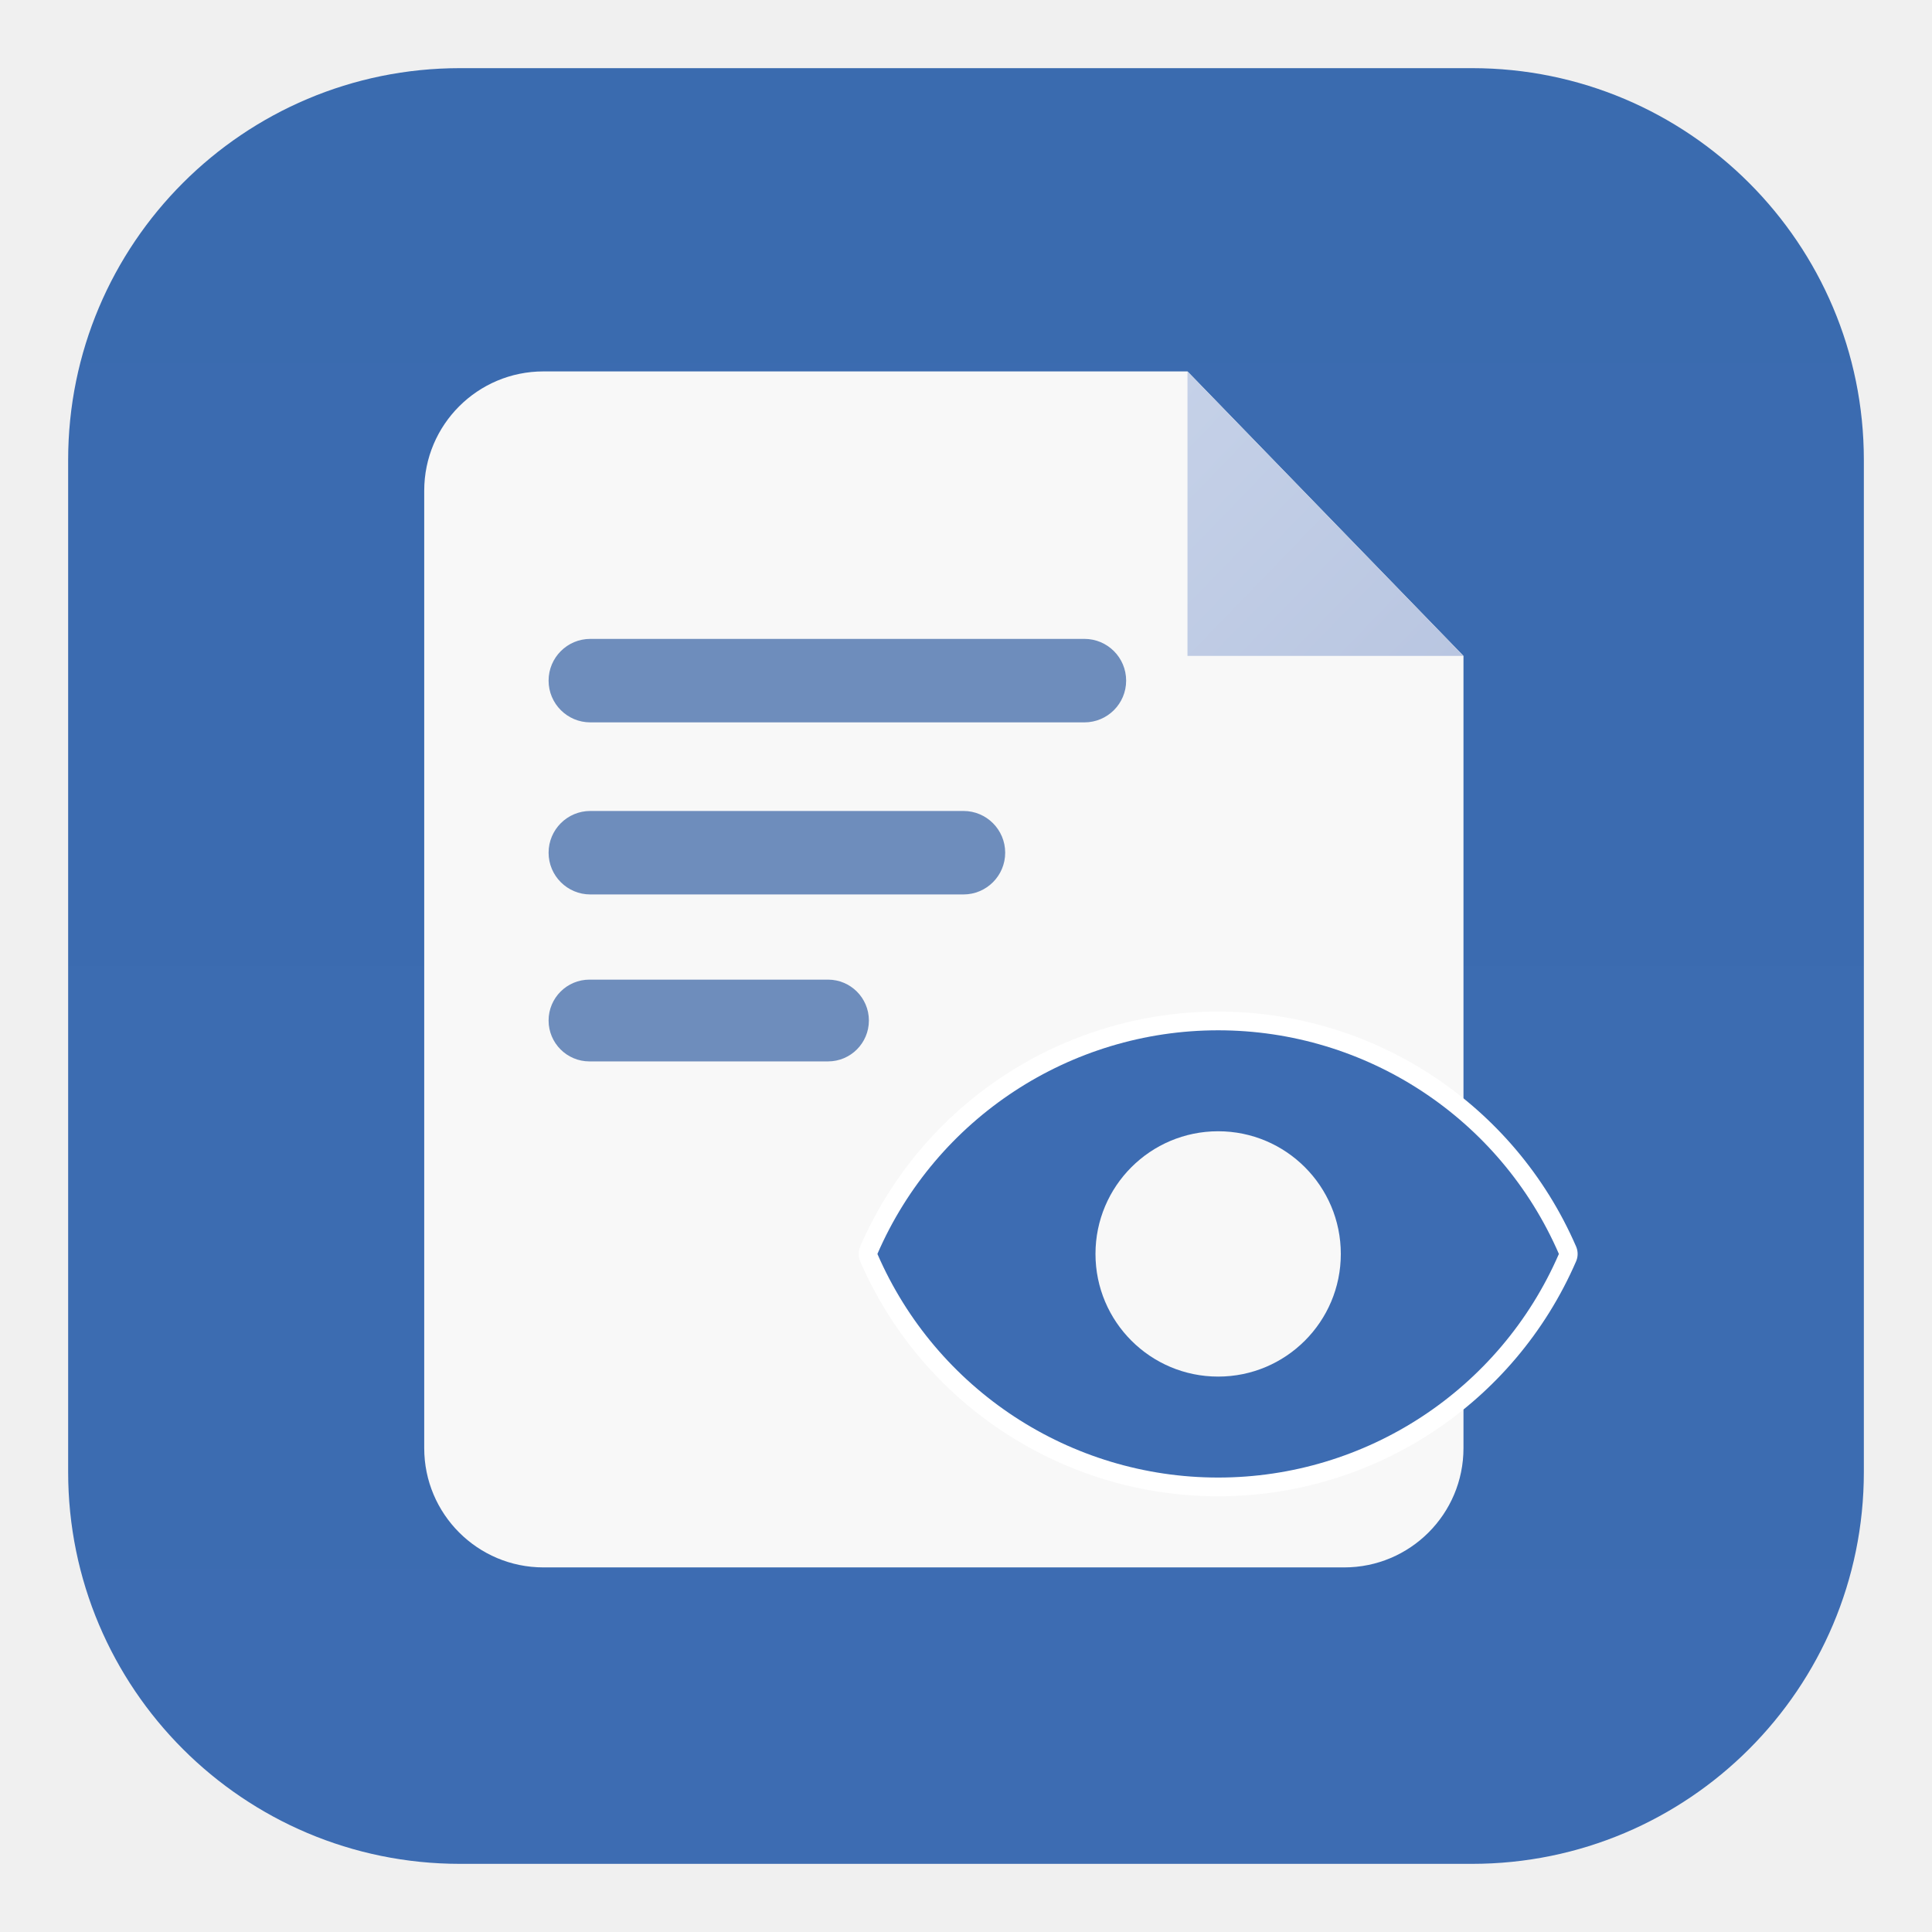
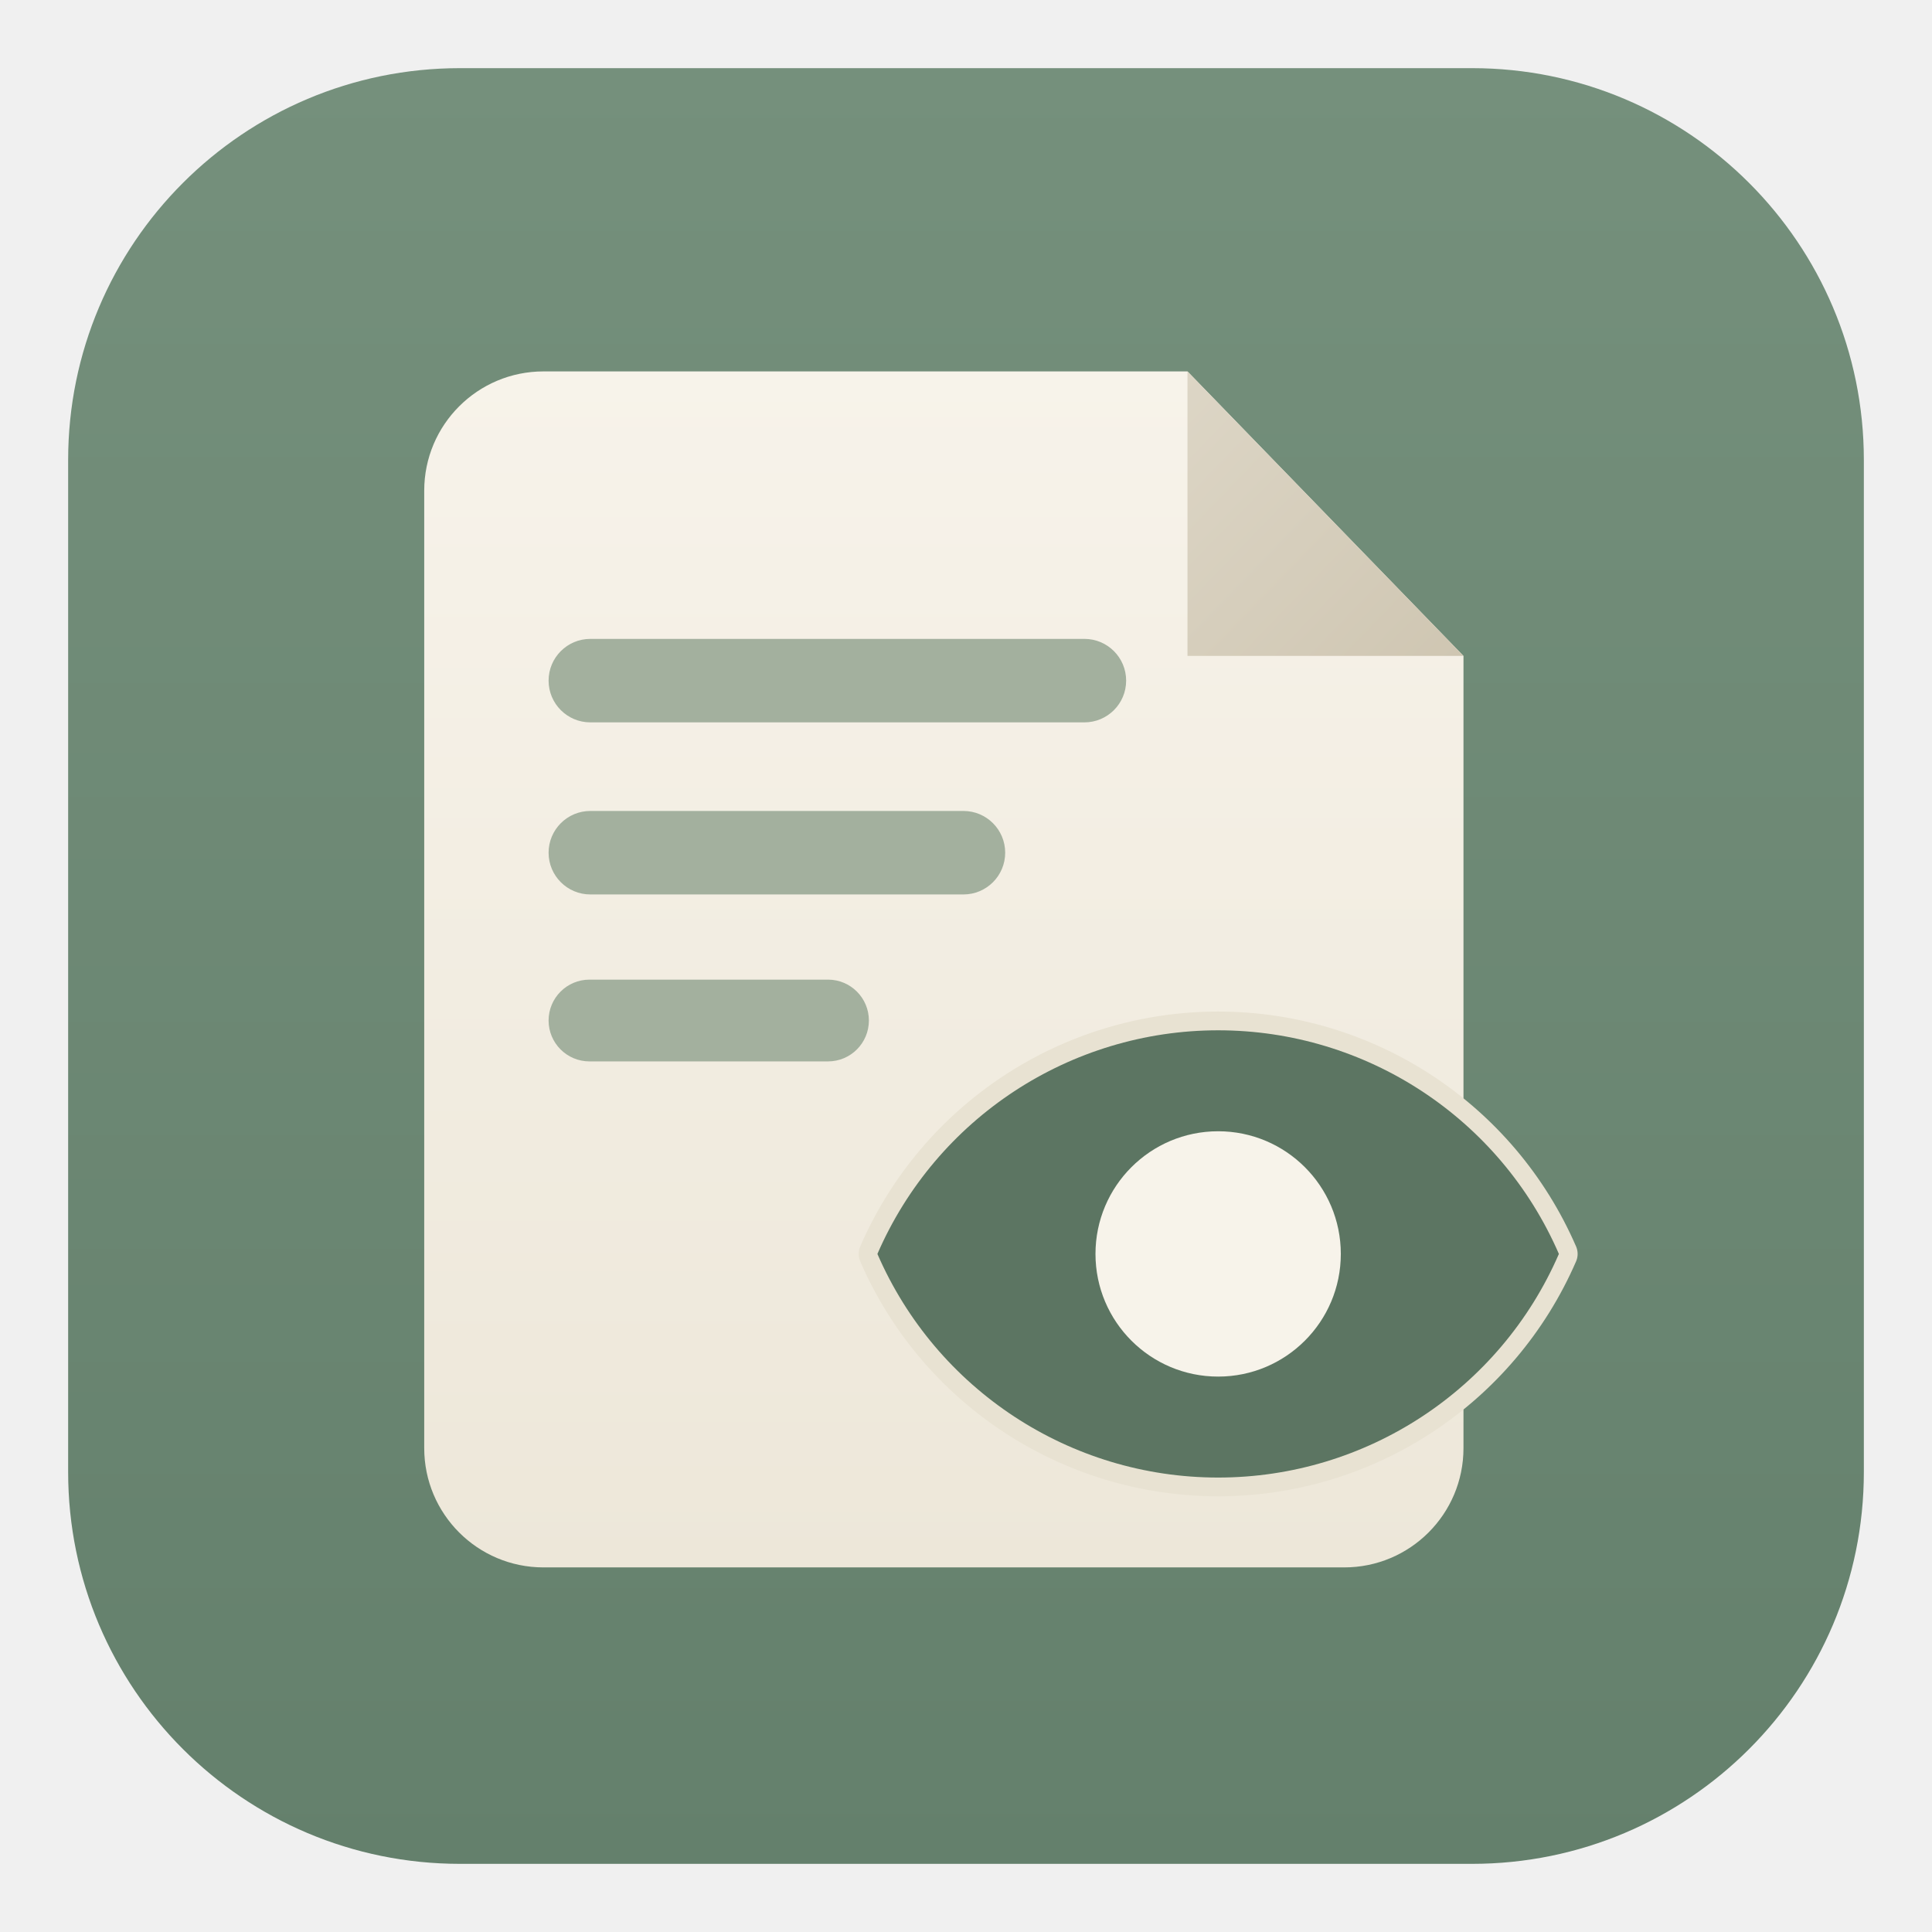
<svg xmlns="http://www.w3.org/2000/svg" viewBox="60 60 1134 1134" width="1254" height="1254">
  <defs>
    <linearGradient id="tile" x1="0" y1="0" x2="0" y2="1">
-       <stop offset="0" stop-color="#3A6BAF" />
-       <stop offset="1" stop-color="#3D6CB2" />
+       <stop offset="0" stop-color="#75907C" />
+       <stop offset="1" stop-color="#64806C" />
    </linearGradient>
    <linearGradient id="fold" x1="0" y1="0" x2="1" y2="1">
-       <stop offset="0" stop-color="#C5D1E8" />
-       <stop offset="1" stop-color="#B9C6E1" />
+       <stop offset="0" stop-color="#DDD6C6" />
+       <stop offset="1" stop-color="#CFC6B2" />
+     </linearGradient>
+     <linearGradient id="paper" x1="0" y1="0" x2="0" y2="1">
+       <stop offset="0" stop-color="#F7F3EA" />
+       <stop offset="1" stop-color="#EDE7D9" />
    </linearGradient>
  </defs>
  <rect x="100" y="100" width="1054" height="1054" rx="230" ry="230" fill="url(#tile)" />
-   <path d="M379 278 H757 L919 445 V910 A70 70 0 0 1 849 980 H379 A70 70 0 0 1 309 910 V348 A70 70 0 0 1 379 278 Z" fill="#F8F8F8" />
+   <path d="M379 278 H757 L919 445 V910 A70 70 0 0 1 849 980 H379 A70 70 0 0 1 309 910 V348 A70 70 0 0 1 379 278 Z" fill="url(#paper)" />
  <path d="M757 278 L919 445 H757 Z" fill="url(#fold)" />
-   <rect x="382" y="435" width="339" height="49" rx="24.5" fill="#6E8DBC" />
-   <rect x="382" y="536" width="268" height="49" rx="24.5" fill="#6E8DBC" />
-   <rect x="382" y="635" width="188" height="48" rx="24" fill="#6E8DBC" />
-   <path d="M575 796 A218 218 0 0 1 975 796 A218 218 0 0 1 575 796 Z" fill="#FFFFFF" stroke="#FFFFFF" stroke-width="22" stroke-linejoin="round" />
-   <path d="M575 796 A218 218 0 0 1 975 796 A218 218 0 0 1 575 796 Z" fill="#3D6CB2" />
-   <circle cx="775" cy="796" r="72" fill="#F8F8F8" />
+   <rect x="382" y="435" width="339" height="49" rx="24.5" fill="#A3B09E" />
+   <rect x="382" y="536" width="268" height="49" rx="24.5" fill="#A3B09E" />
+   <rect x="382" y="635" width="188" height="48" rx="24" fill="#A3B09E" />
+   <path d="M575 796 A218 218 0 0 1 975 796 A218 218 0 0 1 575 796 Z" fill="#E8E2D2" stroke="#E8E2D2" stroke-width="22" stroke-linejoin="round" />
+   <path d="M575 796 A218 218 0 0 1 975 796 A218 218 0 0 1 575 796 Z" fill="#5C7562" />
+   <circle cx="775" cy="796" r="72" fill="#F7F3EA" />
</svg>
